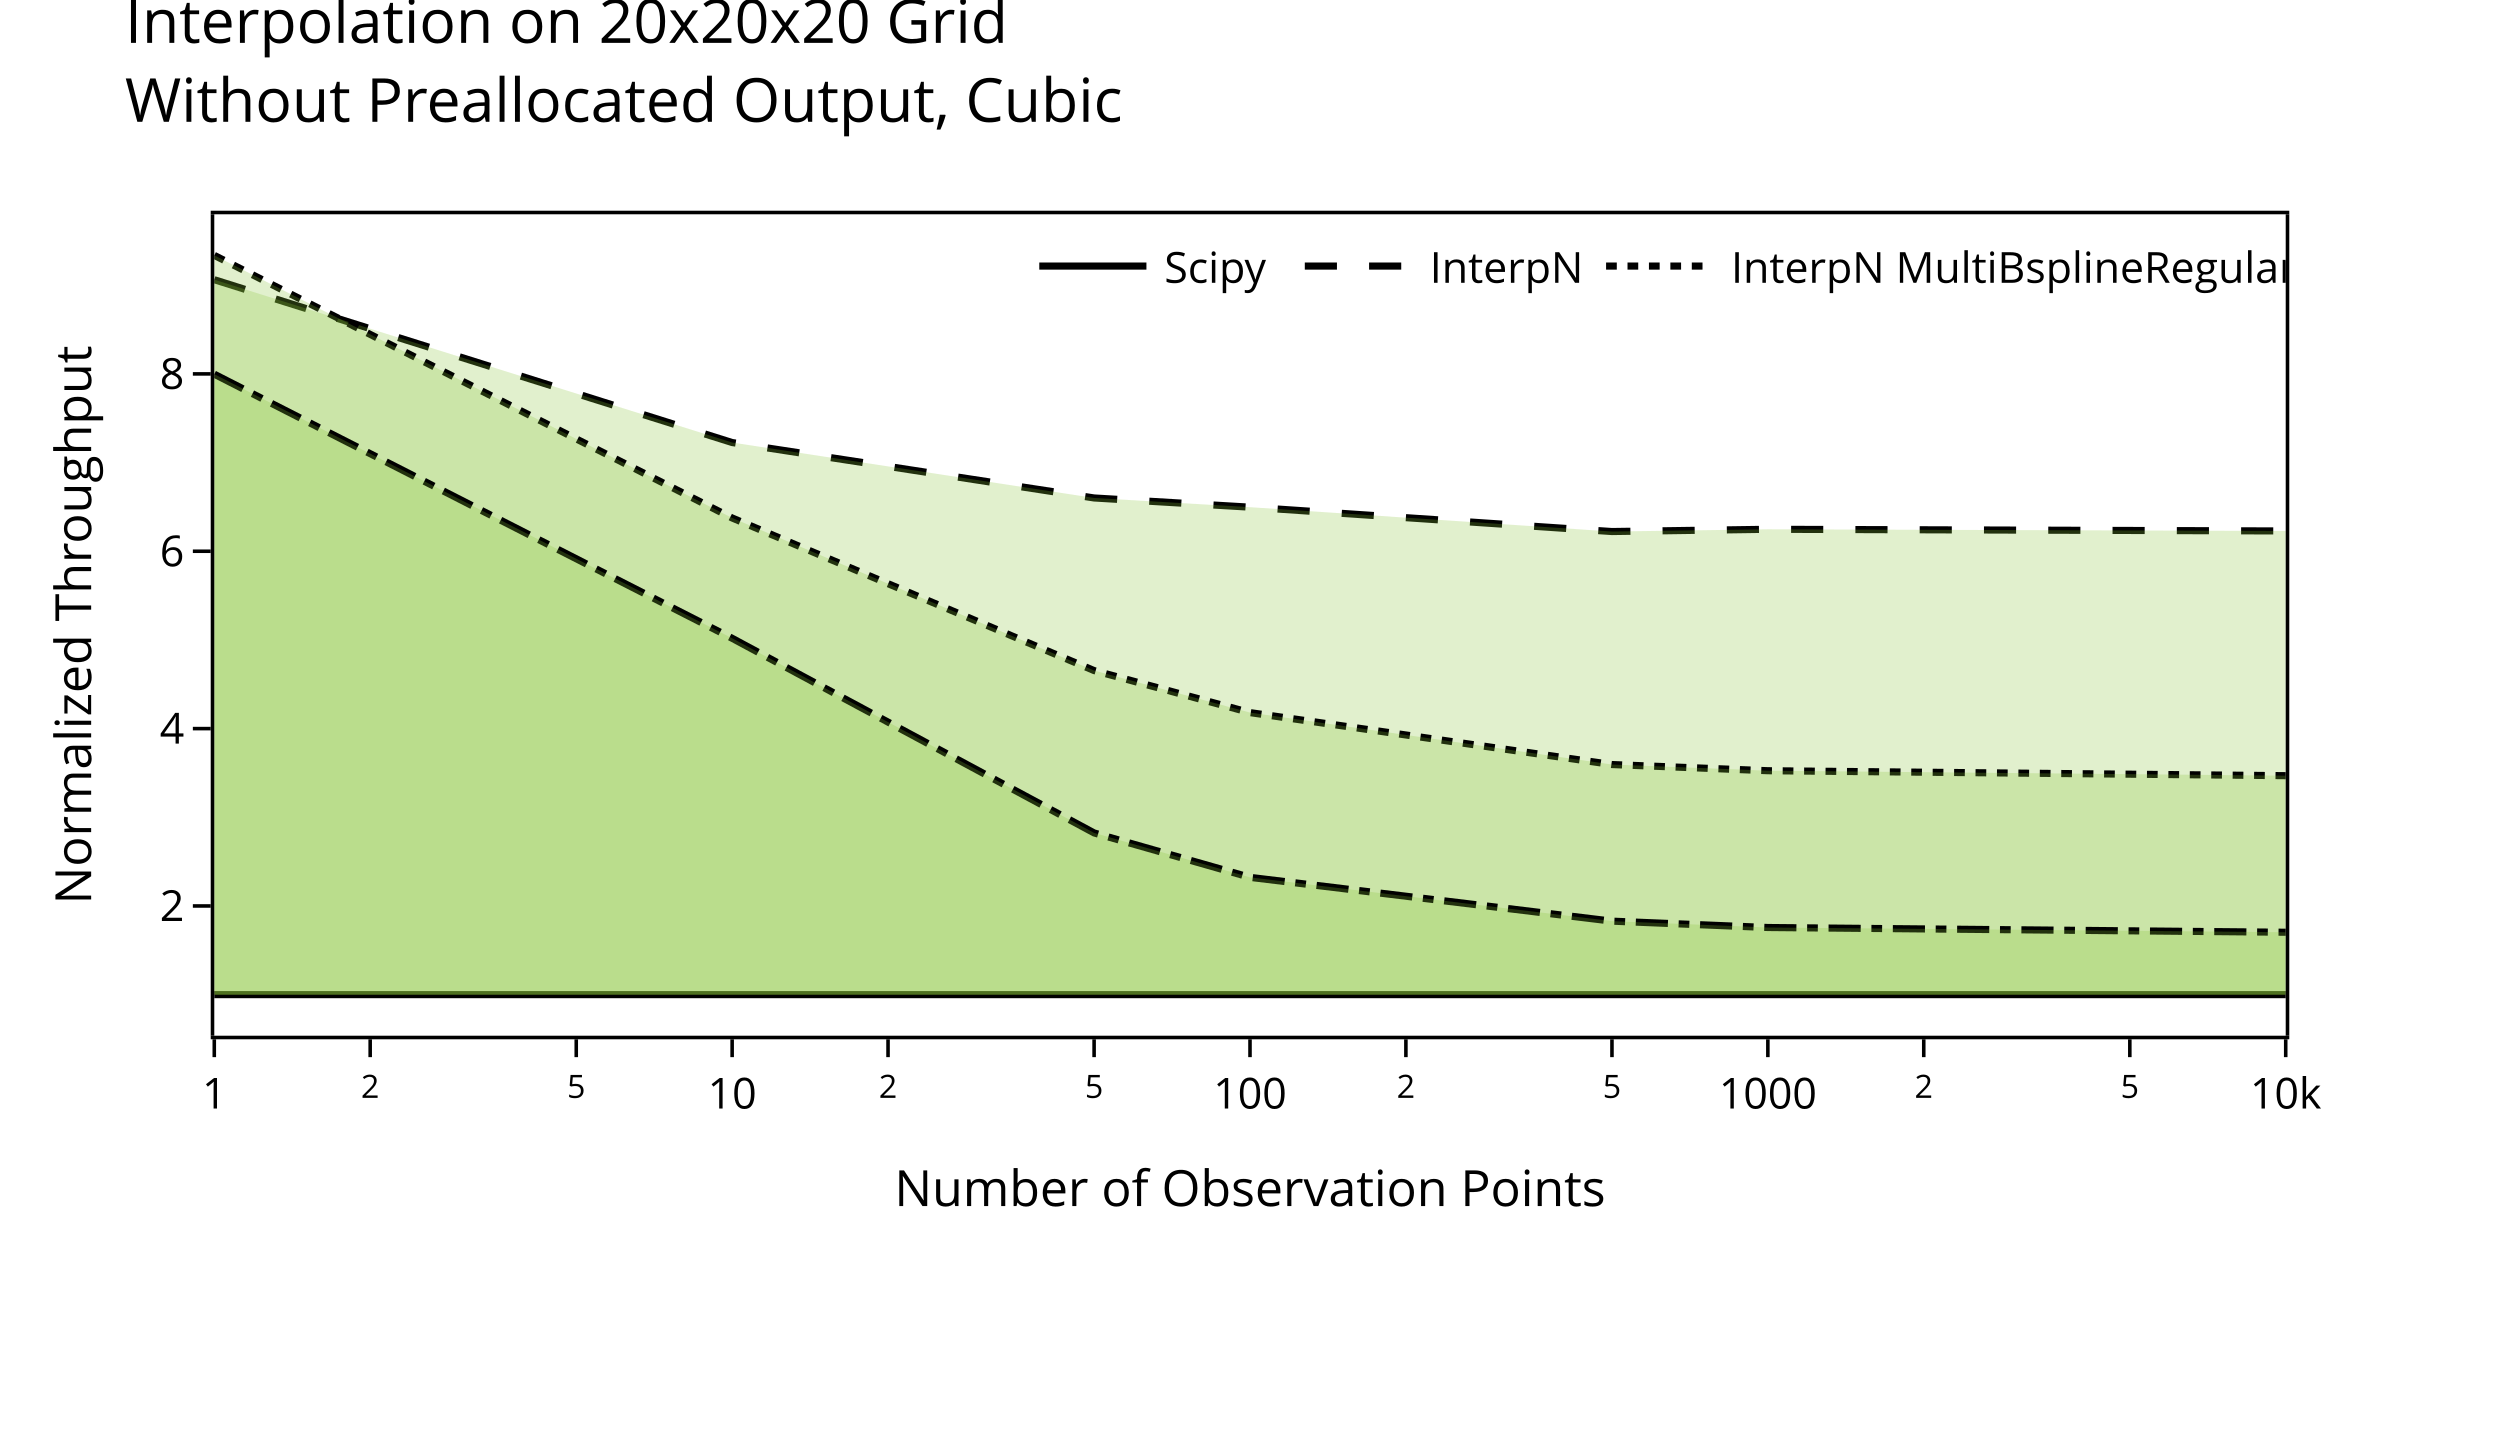
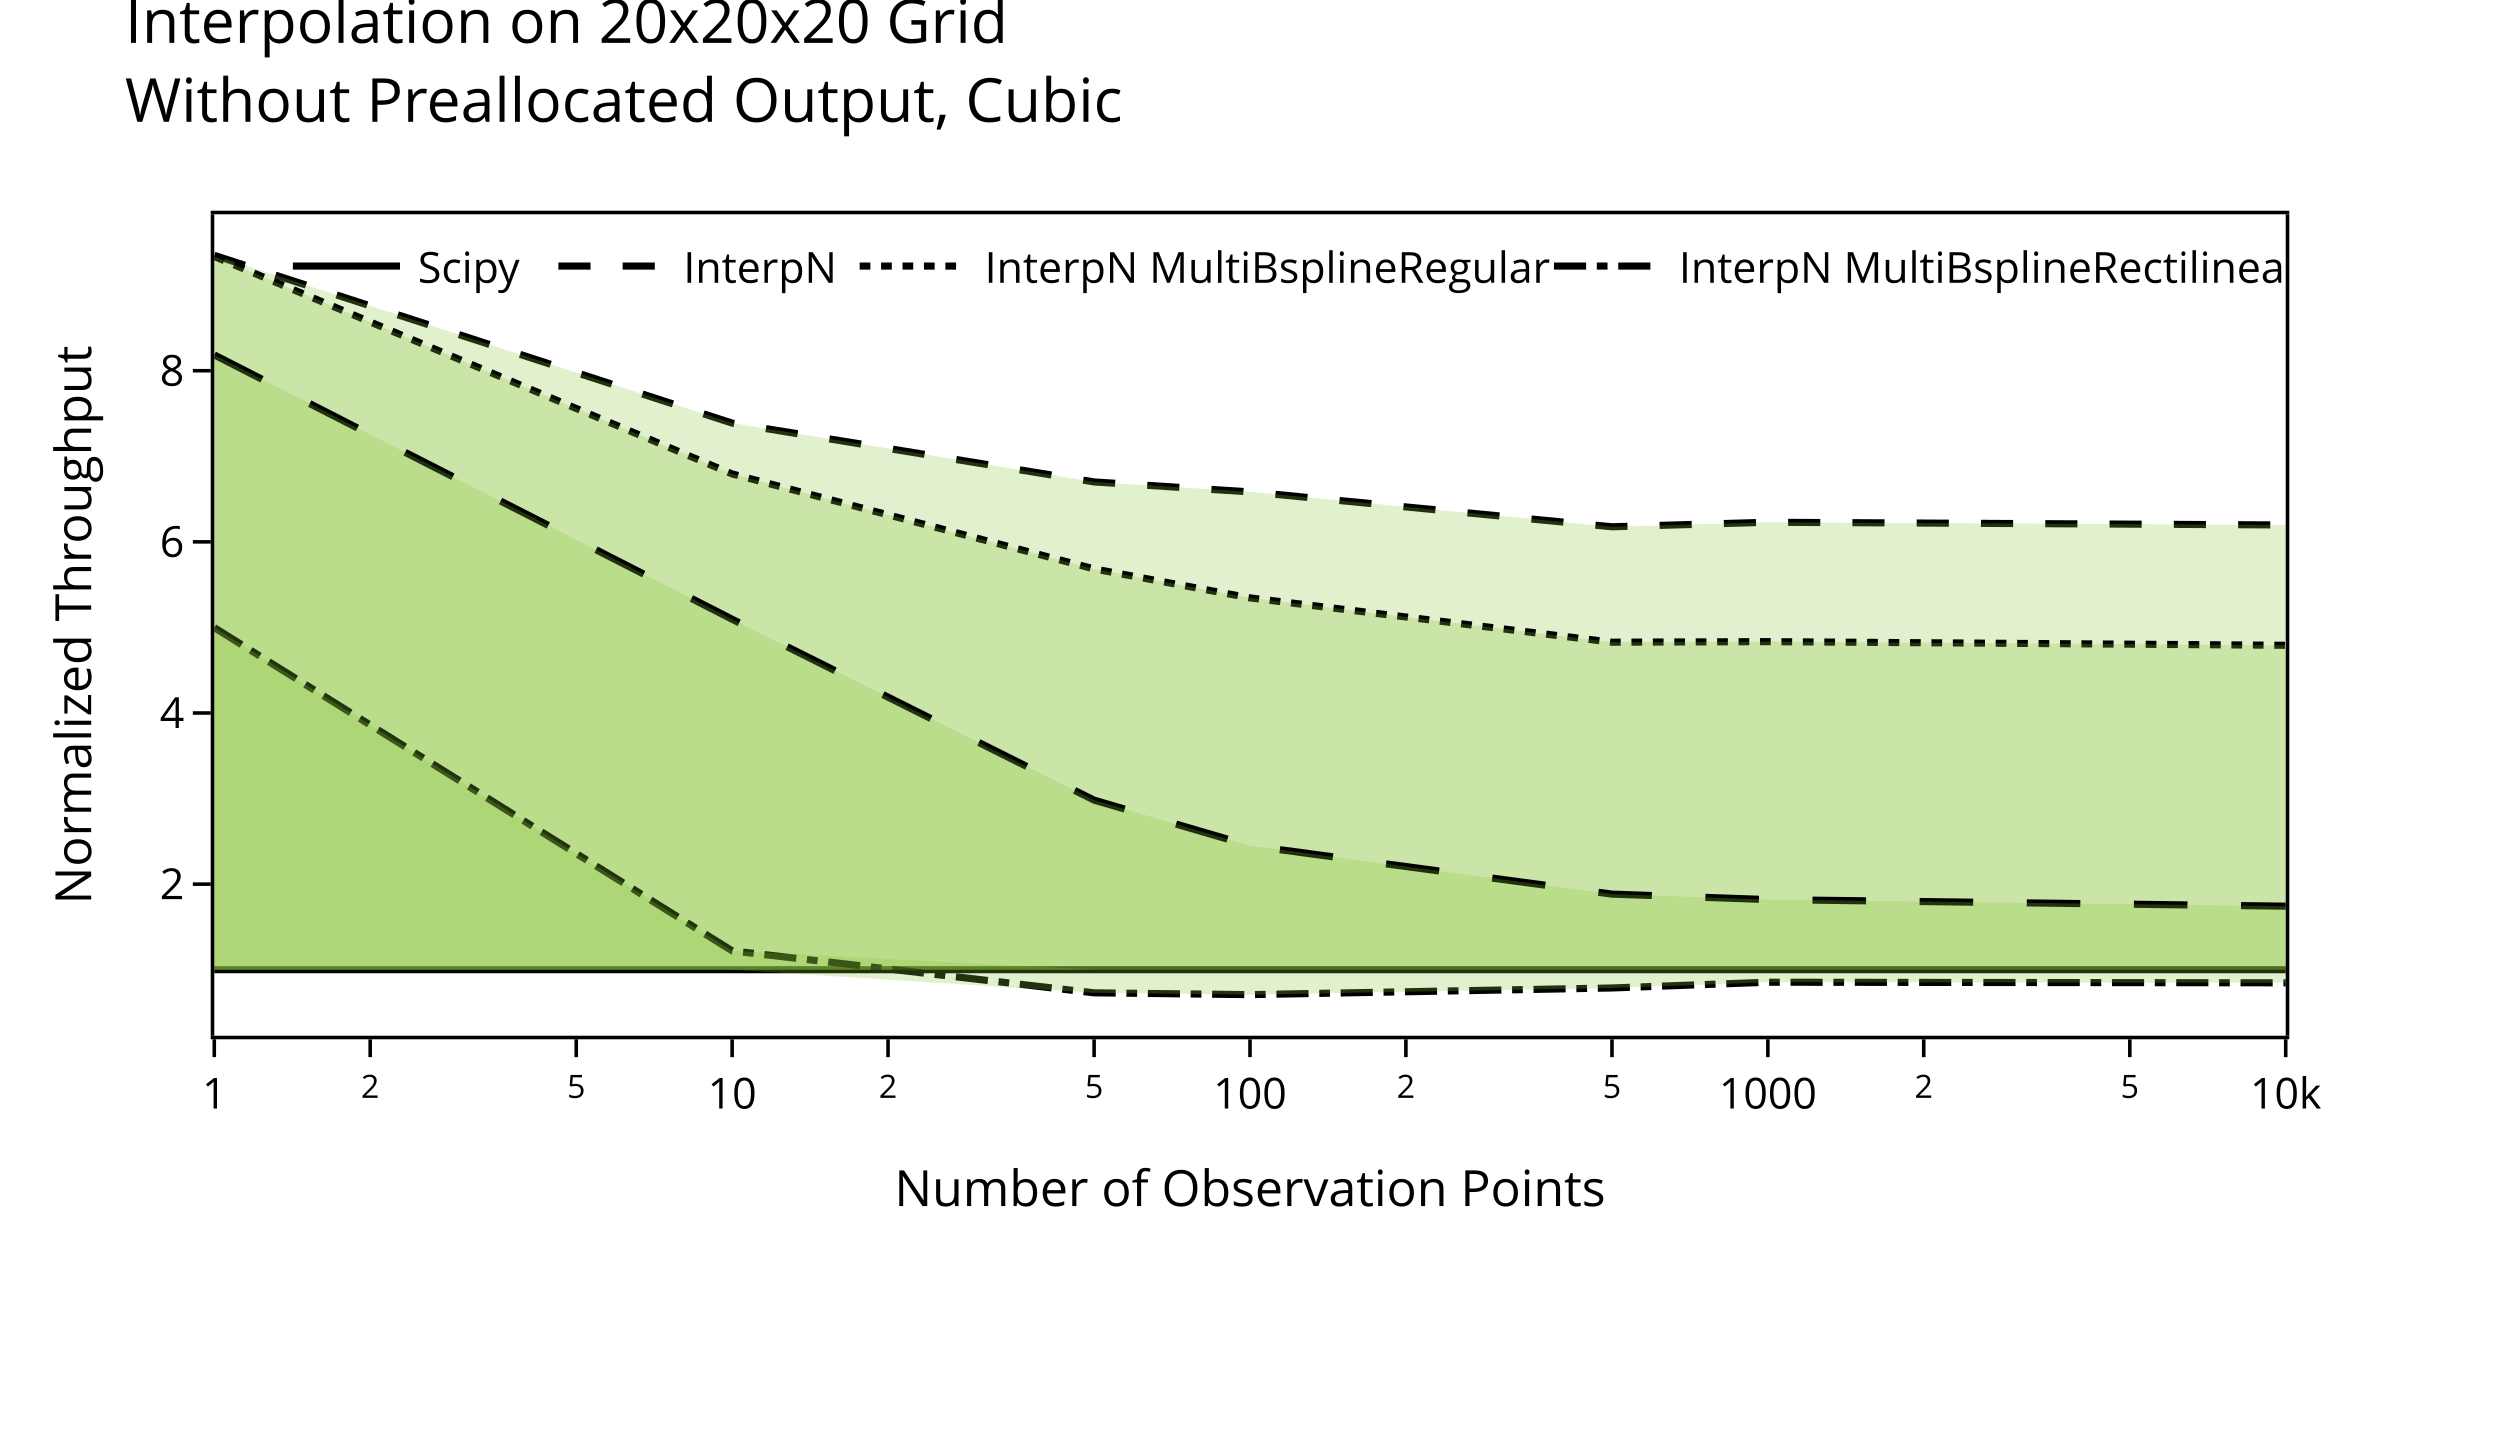
<svg xmlns="http://www.w3.org/2000/svg" class="main-svg" width="700" height="400" style="" viewBox="0 0 700 400">
  <rect x="0" y="0" width="700" height="400" style="fill: rgb(0, 0, 0); fill-opacity: 0;" />
-   <defs id="defs-bde072">
+   <defs id="defs-8075be">
    <g class="clips">
-       <clipPath id="clipbde072xyplot" class="plotclip">
+       <clipPath id="clip8075bexyplot" class="plotclip">
        <rect width="580" height="230" />
      </clipPath>
-       <clipPath class="axesclip" id="clipbde072x">
+       <clipPath class="axesclip" id="clip8075bex">
        <rect x="60" y="0" width="580" height="400" />
      </clipPath>
-       <clipPath class="axesclip" id="clipbde072y">
+       <clipPath class="axesclip" id="clip8075bey">
        <rect x="0" y="60" width="700" height="230" />
      </clipPath>
-       <clipPath class="axesclip" id="clipbde072xy">
+       <clipPath class="axesclip" id="clip8075bexy">
        <rect x="60" y="60" width="580" height="230" />
      </clipPath>
    </g>
    <g class="gradients" />
    <g class="patterns" />
  </defs>
  <g class="bglayer">
    <rect class="bg" x="60" y="60" width="580" height="230" style="fill: rgb(0, 0, 0); fill-opacity: 0; stroke-width: 0;" />
  </g>
  <g class="layer-below">
    <g class="imagelayer" />
    <g class="shapelayer" />
  </g>
  <g class="cartesianlayer">
    <g class="subplot xy">
      <g class="layer-subplot">
        <g class="shapelayer" />
        <g class="imagelayer" />
      </g>
      <g class="minor-gridlayer">
        <g class="x" />
        <g class="y" />
      </g>
      <g class="gridlayer">
        <g class="x" />
        <g class="y" />
      </g>
      <g class="zerolinelayer" />
      <g class="layer-between">
        <g class="shapelayer" />
        <g class="imagelayer" />
      </g>
      <path class="xlines-below" />
      <path class="ylines-below" />
      <g class="overlines-below" />
      <g class="xaxislayer-below" />
      <g class="yaxislayer-below" />
      <g class="overaxes-below" />
      <g class="overplot">
-         <g class="xy" transform="translate(60,60)" clip-path="url(#clipbde072xyplot)">
+         <g class="xy" transform="translate(60,60)" clip-path="url(#clip8075bexyplot)">
          <g class="scatterlayer mlayer">
-             <g class="trace scatter trace05a10b" style="stroke-miterlimit: 2; opacity: 1;">
-               <g class="fills" />
-               <g class="errorbars" />
-               <g class="lines">
-                 <path class="js-line" d="M0,218.5L580,218.5" style="vector-effect: none; fill: none; stroke: rgb(0, 0, 0); stroke-opacity: 1; stroke-width: 2px; opacity: 1;" />
-               </g>
-               <g class="points" />
-               <g class="text" />
-             </g>
-             <g class="trace scatter trace957e71" style="stroke-miterlimit: 2; opacity: 1;">
-               <g class="fills" />
-               <g class="errorbars" />
-               <g class="lines">
-                 <path class="js-line" d="M0,18.32L145,63.91L246.35,79.43L290,82.01L391.35,88.83L435,88.2L580,88.67" style="vector-effect: none; fill: none; stroke: rgb(0, 0, 0); stroke-opacity: 1; stroke-dasharray: 9px, 9px; stroke-width: 2px; opacity: 1;" />
-               </g>
-               <g class="points" />
-               <g class="text" />
-             </g>
-             <g class="trace scatter trace56de1a" style="stroke-miterlimit: 2; opacity: 1;">
+             <g class="trace scatter trace9dcabd" style="stroke-miterlimit: 2; opacity: 1;">
+               <g class="fills" />
+               <g class="errorbars" />
+               <g class="lines">
+                 <path class="js-line" d="M0,211.52L580,211.52" style="vector-effect: none; fill: none; stroke: rgb(0, 0, 0); stroke-opacity: 1; stroke-width: 2px; opacity: 1;" />
+               </g>
+               <g class="points" />
+               <g class="text" />
+             </g>
+             <g class="trace scatter trace6fada3" style="stroke-miterlimit: 2; opacity: 1;">
+               <g class="fills" />
+               <g class="errorbars" />
+               <g class="lines">
+                 <path class="js-line" d="M0,11.5L145,58.47L246.35,74.94L290,77.73L391.35,87.5L435,86.23L580,86.99" style="vector-effect: none; fill: none; stroke: rgb(0, 0, 0); stroke-opacity: 1; stroke-dasharray: 9px, 9px; stroke-width: 2px; opacity: 1;" />
+               </g>
+               <g class="points" />
+               <g class="text" />
+             </g>
+             <g class="trace scatter traceb6ef8d" style="stroke-miterlimit: 2; opacity: 1;">
              <g class="fills">
                <g>
-                   <path class="js-fill" d="M0,18.32L145,63.91L246.35,79.43L290,82.01L391.35,88.83L435,88.2L580,88.67L580,218.5L435,218.5L0,218.5Z" style="fill: rgb(139, 196, 59); fill-opacity: 0.25; stroke-width: 0;" />
+                   <path class="js-fill" d="M0,11.5L145,58.47L246.35,74.94L290,77.73L391.35,87.5L435,86.23L580,86.99L580,211.52L435,211.52L0,211.52Z" style="fill: rgb(139, 196, 59); fill-opacity: 0.25; stroke-width: 0;" />
                </g>
              </g>
              <g class="errorbars" />
              <g class="lines">
-                 <path class="js-line" d="M0,18.32L145,63.91L246.35,79.43L290,82.01L391.35,88.83L435,88.2L580,88.67L580,218.5L435,218.5L0,218.5" style="vector-effect: none; fill: none; stroke: rgb(0, 204, 150); stroke-opacity: 1; stroke-width: 0px; opacity: 1;" />
-               </g>
-               <g class="points" />
-               <g class="text" />
-             </g>
-             <g class="trace scatter trace703d96" style="stroke-miterlimit: 2; opacity: 1;">
-               <g class="fills" />
-               <g class="errorbars" />
-               <g class="lines">
-                 <path class="js-line" d="M0,11.5L145,85.03L246.35,127.76L290,139.53L391.35,154.07L435,155.8L580,157.19" style="vector-effect: none; fill: none; stroke: rgb(0, 0, 0); stroke-opacity: 1; stroke-dasharray: 3px, 3px; stroke-width: 2px; opacity: 1;" />
-               </g>
-               <g class="points" />
-               <g class="text" />
-             </g>
-             <g class="trace scatter traceaca06f" style="stroke-miterlimit: 2; opacity: 1;">
+                 <path class="js-line" d="M0,11.5L145,58.47L246.35,74.94L290,77.73L391.35,87.5L435,86.23L580,86.99L580,211.52L435,211.52L0,211.52" style="vector-effect: none; fill: none; stroke: rgb(0, 204, 150); stroke-opacity: 1; stroke-width: 0px; opacity: 1;" />
+               </g>
+               <g class="points" />
+               <g class="text" />
+             </g>
+             <g class="trace scatter trace625bb9" style="stroke-miterlimit: 2; opacity: 1;">
+               <g class="fills" />
+               <g class="errorbars" />
+               <g class="lines">
+                 <path class="js-line" d="M0,11.82L145,72.7L246.35,99.3L290,107.41L391.35,119.82L435,119.66L580,120.68" style="vector-effect: none; fill: none; stroke: rgb(0, 0, 0); stroke-opacity: 1; stroke-dasharray: 3px, 3px; stroke-width: 2px; opacity: 1;" />
+               </g>
+               <g class="points" />
+               <g class="text" />
+             </g>
+             <g class="trace scatter trace9e0689" style="stroke-miterlimit: 2; opacity: 1;">
              <g class="fills">
                <g>
-                   <path class="js-fill" d="M0,11.5L145,85.03L246.35,127.76L290,139.53L391.35,154.07L435,155.8L580,157.19L580,218.5L435,218.5L0,218.5Z" style="fill: rgb(139, 196, 59); fill-opacity: 0.25; stroke-width: 0;" />
+                   <path class="js-fill" d="M0,11.82L145,72.7L246.35,99.3L290,107.41L391.35,119.82L435,119.66L580,120.68L580,211.52L435,211.52L0,211.52Z" style="fill: rgb(139, 196, 59); fill-opacity: 0.25; stroke-width: 0;" />
                </g>
              </g>
              <g class="errorbars" />
              <g class="lines">
-                 <path class="js-line" d="M0,11.5L145,85.03L246.35,127.76L290,139.53L391.35,154.07L435,155.8L580,157.19L580,218.5L435,218.5L0,218.5" style="vector-effect: none; fill: none; stroke: rgb(255, 161, 90); stroke-opacity: 1; stroke-width: 0px; opacity: 1;" />
-               </g>
-               <g class="points" />
-               <g class="text" />
-             </g>
-             <g class="trace scatter trace299a49" style="stroke-miterlimit: 2; opacity: 1;">
-               <g class="fills" />
-               <g class="errorbars" />
-               <g class="lines">
-                 <path class="js-line" d="M0,44.77L145,118.72L246.35,173.22L290,185.66L391.35,197.92L435,199.7L580,201.03" style="vector-effect: none; fill: none; stroke: rgb(0, 0, 0); stroke-opacity: 1; stroke-dasharray: 9px, 3px, 3px, 3px; stroke-width: 2px; opacity: 1;" />
-               </g>
-               <g class="points" />
-               <g class="text" />
-             </g>
-             <g class="trace scatter tracea69fc6" style="stroke-miterlimit: 2; opacity: 1;">
+                 <path class="js-line" d="M0,11.82L145,72.7L246.35,99.3L290,107.41L391.35,119.82L435,119.66L580,120.68L580,211.52L435,211.52L0,211.52" style="vector-effect: none; fill: none; stroke: rgb(255, 161, 90); stroke-opacity: 1; stroke-width: 0px; opacity: 1;" />
+               </g>
+               <g class="points" />
+               <g class="text" />
+             </g>
+             <g class="trace scatter trace5aaf58" style="stroke-miterlimit: 2; opacity: 1;">
+               <g class="fills" />
+               <g class="errorbars" />
+               <g class="lines">
+                 <path class="js-line" d="M0,115.74L145,206.24L246.35,217.99L290,218.5L391.35,216.63L435,215.02L580,215.19" style="vector-effect: none; fill: none; stroke: rgb(0, 0, 0); stroke-opacity: 1; stroke-dasharray: 9px, 3px, 3px, 3px; stroke-width: 2px; opacity: 1;" />
+               </g>
+               <g class="points" />
+               <g class="text" />
+             </g>
+             <g class="trace scatter trace3904d8" style="stroke-miterlimit: 2; opacity: 1;">
              <g class="fills">
                <g>
-                   <path class="js-fill" d="M0,44.77L145,118.72L246.35,173.22L290,185.66L391.35,197.92L435,199.7L580,201.03L580,218.5L435,218.5L0,218.5Z" style="fill: rgb(139, 196, 59); fill-opacity: 0.25; stroke-width: 0;" />
+                   <path class="js-fill" d="M0,115.74L145,206.24L246.35,211.52L580,211.52L580,215.19L435,215.02L391.35,216.63L290,218.5L246.35,217.99L145,211.52L0,211.52Z" style="fill: rgb(139, 196, 59); fill-opacity: 0.25; stroke-width: 0;" />
                </g>
              </g>
              <g class="errorbars" />
              <g class="lines">
-                 <path class="js-line" d="M0,44.77L145,118.72L246.35,173.22L290,185.66L391.35,197.92L435,199.7L580,201.03L580,218.5L435,218.5L0,218.5" style="vector-effect: none; fill: none; stroke: rgb(255, 102, 146); stroke-opacity: 1; stroke-width: 0px; opacity: 1;" />
+                 <path class="js-line" d="M0,115.74L145,206.24L246.35,211.52L580,211.52L580,215.19L435,215.02L391.35,216.63L290,218.5L246.35,217.99L145,211.52L0,211.52" style="vector-effect: none; fill: none; stroke: rgb(255, 102, 146); stroke-opacity: 1; stroke-width: 0px; opacity: 1;" />
+               </g>
+               <g class="points" />
+               <g class="text" />
+             </g>
+             <g class="trace scatter trace181d31" style="stroke-miterlimit: 2; opacity: 1;">
+               <g class="fills" />
+               <g class="errorbars" />
+               <g class="lines">
+                 <path class="js-line" d="M0,39.38L145,113.39L246.35,164.04L290,176.8L391.35,190.35L435,191.88L580,193.73" style="vector-effect: none; fill: none; stroke: rgb(0, 0, 0); stroke-opacity: 1; stroke-dasharray: 15px, 15px; stroke-width: 2px; opacity: 1;" />
+               </g>
+               <g class="points" />
+               <g class="text" />
+             </g>
+             <g class="trace scatter trace26cff0" style="stroke-miterlimit: 2; opacity: 1;">
+               <g class="fills">
+                 <g>
+                   <path class="js-fill" d="M0,39.38L145,113.39L246.35,164.04L290,176.8L391.35,190.35L435,191.88L580,193.73L580,211.52L435,211.52L0,211.52Z" style="fill: rgb(139, 196, 59); fill-opacity: 0.25; stroke-width: 0;" />
+                 </g>
+               </g>
+               <g class="errorbars" />
+               <g class="lines">
+                 <path class="js-line" d="M0,39.38L145,113.39L246.35,164.04L290,176.8L391.35,190.35L435,191.88L580,193.73L580,211.52L435,211.52L0,211.52" style="vector-effect: none; fill: none; stroke: rgb(255, 151, 255); stroke-opacity: 1; stroke-width: 0px; opacity: 1;" />
              </g>
              <g class="points" />
              <g class="text" />
            </g>
          </g>
        </g>
      </g>
      <path class="xlines-above crisp" d="M59,290.5H641M59,59.5H641" style="fill: none; stroke-width: 1px; stroke: rgb(0, 0, 0); stroke-opacity: 1;" />
      <path class="ylines-above crisp" d="M59.5,60V290M640.5,60V290" style="fill: none; stroke-width: 1px; stroke: rgb(0, 0, 0); stroke-opacity: 1;" />
      <g class="overlines-above" />
      <g class="xaxislayer-above">
        <path class="xtick ticks crisp" d="M0,291v5" transform="translate(60,0)" style="stroke: rgb(0, 0, 0); stroke-opacity: 1; stroke-width: 1px;" />
        <path class="xtick ticks crisp" d="M0,291v5" transform="translate(103.65,0)" style="stroke: rgb(0, 0, 0); stroke-opacity: 1; stroke-width: 1px;" />
        <path class="xtick ticks crisp" d="M0,291v5" transform="translate(161.35,0)" style="stroke: rgb(0, 0, 0); stroke-opacity: 1; stroke-width: 1px;" />
        <path class="xtick ticks crisp" d="M0,291v5" transform="translate(205,0)" style="stroke: rgb(0, 0, 0); stroke-opacity: 1; stroke-width: 1px;" />
        <path class="xtick ticks crisp" d="M0,291v5" transform="translate(248.65,0)" style="stroke: rgb(0, 0, 0); stroke-opacity: 1; stroke-width: 1px;" />
        <path class="xtick ticks crisp" d="M0,291v5" transform="translate(306.35,0)" style="stroke: rgb(0, 0, 0); stroke-opacity: 1; stroke-width: 1px;" />
        <path class="xtick ticks crisp" d="M0,291v5" transform="translate(350,0)" style="stroke: rgb(0, 0, 0); stroke-opacity: 1; stroke-width: 1px;" />
        <path class="xtick ticks crisp" d="M0,291v5" transform="translate(393.65,0)" style="stroke: rgb(0, 0, 0); stroke-opacity: 1; stroke-width: 1px;" />
        <path class="xtick ticks crisp" d="M0,291v5" transform="translate(451.35,0)" style="stroke: rgb(0, 0, 0); stroke-opacity: 1; stroke-width: 1px;" />
        <path class="xtick ticks crisp" d="M0,291v5" transform="translate(495,0)" style="stroke: rgb(0, 0, 0); stroke-opacity: 1; stroke-width: 1px;" />
        <path class="xtick ticks crisp" d="M0,291v5" transform="translate(538.65,0)" style="stroke: rgb(0, 0, 0); stroke-opacity: 1; stroke-width: 1px;" />
        <path class="xtick ticks crisp" d="M0,291v5" transform="translate(596.35,0)" style="stroke: rgb(0, 0, 0); stroke-opacity: 1; stroke-width: 1px;" />
        <path class="xtick ticks crisp" d="M0,291v5" transform="translate(640,0)" style="stroke: rgb(0, 0, 0); stroke-opacity: 1; stroke-width: 1px;" />
        <g class="xtick">
          <text text-anchor="middle" x="0" y="310.4" transform="translate(60,0)" style="font-family: 'Open Sans', verdana, arial, sans-serif; font-size: 12px; fill: rgb(0, 0, 0); fill-opacity: 1; white-space: pre; opacity: 1;">1</text>
        </g>
        <g class="xtick">
          <text text-anchor="middle" x="0" y="307.4" style="font-family: 'Open Sans', verdana, arial, sans-serif; font-size: 9px; fill: rgb(0, 0, 0); fill-opacity: 1; white-space: pre; opacity: 1;" transform="translate(103.65,0)">2</text>
        </g>
        <g class="xtick">
          <text text-anchor="middle" x="0" y="307.4" style="font-family: 'Open Sans', verdana, arial, sans-serif; font-size: 9px; fill: rgb(0, 0, 0); fill-opacity: 1; white-space: pre; opacity: 1;" transform="translate(161.35,0)">5</text>
        </g>
        <g class="xtick">
          <text text-anchor="middle" x="0" y="310.4" style="font-family: 'Open Sans', verdana, arial, sans-serif; font-size: 12px; fill: rgb(0, 0, 0); fill-opacity: 1; white-space: pre; opacity: 1;" transform="translate(205,0)">10</text>
        </g>
        <g class="xtick">
          <text text-anchor="middle" x="0" y="307.4" style="font-family: 'Open Sans', verdana, arial, sans-serif; font-size: 9px; fill: rgb(0, 0, 0); fill-opacity: 1; white-space: pre; opacity: 1;" transform="translate(248.65,0)">2</text>
        </g>
        <g class="xtick">
          <text text-anchor="middle" x="0" y="307.4" style="font-family: 'Open Sans', verdana, arial, sans-serif; font-size: 9px; fill: rgb(0, 0, 0); fill-opacity: 1; white-space: pre; opacity: 1;" transform="translate(306.35,0)">5</text>
        </g>
        <g class="xtick">
          <text text-anchor="middle" x="0" y="310.4" style="font-family: 'Open Sans', verdana, arial, sans-serif; font-size: 12px; fill: rgb(0, 0, 0); fill-opacity: 1; white-space: pre; opacity: 1;" transform="translate(350,0)">100</text>
        </g>
        <g class="xtick">
          <text text-anchor="middle" x="0" y="307.4" style="font-family: 'Open Sans', verdana, arial, sans-serif; font-size: 9px; fill: rgb(0, 0, 0); fill-opacity: 1; white-space: pre; opacity: 1;" transform="translate(393.65,0)">2</text>
        </g>
        <g class="xtick">
          <text text-anchor="middle" x="0" y="307.4" style="font-family: 'Open Sans', verdana, arial, sans-serif; font-size: 9px; fill: rgb(0, 0, 0); fill-opacity: 1; white-space: pre; opacity: 1;" transform="translate(451.35,0)">5</text>
        </g>
        <g class="xtick">
          <text text-anchor="middle" x="0" y="310.4" style="font-family: 'Open Sans', verdana, arial, sans-serif; font-size: 12px; fill: rgb(0, 0, 0); fill-opacity: 1; white-space: pre; opacity: 1;" transform="translate(495,0)">1000</text>
        </g>
        <g class="xtick">
          <text text-anchor="middle" x="0" y="307.4" style="font-family: 'Open Sans', verdana, arial, sans-serif; font-size: 9px; fill: rgb(0, 0, 0); fill-opacity: 1; white-space: pre; opacity: 1;" transform="translate(538.65,0)">2</text>
        </g>
        <g class="xtick">
          <text text-anchor="middle" x="0" y="307.4" style="font-family: 'Open Sans', verdana, arial, sans-serif; font-size: 9px; fill: rgb(0, 0, 0); fill-opacity: 1; white-space: pre; opacity: 1;" transform="translate(596.35,0)">5</text>
        </g>
        <g class="xtick">
          <text text-anchor="middle" x="0" y="310.4" style="font-family: 'Open Sans', verdana, arial, sans-serif; font-size: 12px; fill: rgb(0, 0, 0); fill-opacity: 1; white-space: pre; opacity: 1;" transform="translate(640,0)">10k</text>
        </g>
      </g>
      <g class="yaxislayer-above">
-         <path class="ytick ticks crisp" d="M59,0h-5" transform="translate(0,253.67)" style="stroke: rgb(0, 0, 0); stroke-opacity: 1; stroke-width: 1px;" />
-         <path class="ytick ticks crisp" d="M59,0h-5" transform="translate(0,204.01)" style="stroke: rgb(0, 0, 0); stroke-opacity: 1; stroke-width: 1px;" />
-         <path class="ytick ticks crisp" d="M59,0h-5" transform="translate(0,154.35)" style="stroke: rgb(0, 0, 0); stroke-opacity: 1; stroke-width: 1px;" />
-         <path class="ytick ticks crisp" d="M59,0h-5" transform="translate(0,104.69)" style="stroke: rgb(0, 0, 0); stroke-opacity: 1; stroke-width: 1px;" />
+         <path class="ytick ticks crisp" d="M59,0h-5" transform="translate(0,247.56)" style="stroke: rgb(0, 0, 0); stroke-opacity: 1; stroke-width: 1px;" />
+         <path class="ytick ticks crisp" d="M59,0h-5" transform="translate(0,199.64)" style="stroke: rgb(0, 0, 0); stroke-opacity: 1; stroke-width: 1px;" />
+         <path class="ytick ticks crisp" d="M59,0h-5" transform="translate(0,151.72)" style="stroke: rgb(0, 0, 0); stroke-opacity: 1; stroke-width: 1px;" />
+         <path class="ytick ticks crisp" d="M59,0h-5" transform="translate(0,103.8)" style="stroke: rgb(0, 0, 0); stroke-opacity: 1; stroke-width: 1px;" />
        <g class="ytick">
-           <text text-anchor="end" x="51.6" y="4.2" transform="translate(0,253.67)" style="font-family: 'Open Sans', verdana, arial, sans-serif; font-size: 12px; fill: rgb(0, 0, 0); fill-opacity: 1; white-space: pre; opacity: 1;">2</text>
+           <text text-anchor="end" x="51.6" y="4.2" transform="translate(0,247.56)" style="font-family: 'Open Sans', verdana, arial, sans-serif; font-size: 12px; fill: rgb(0, 0, 0); fill-opacity: 1; white-space: pre; opacity: 1;">2</text>
        </g>
        <g class="ytick">
-           <text text-anchor="end" x="51.6" y="4.2" style="font-family: 'Open Sans', verdana, arial, sans-serif; font-size: 12px; fill: rgb(0, 0, 0); fill-opacity: 1; white-space: pre; opacity: 1;" transform="translate(0,204.01)">4</text>
+           <text text-anchor="end" x="51.6" y="4.2" style="font-family: 'Open Sans', verdana, arial, sans-serif; font-size: 12px; fill: rgb(0, 0, 0); fill-opacity: 1; white-space: pre; opacity: 1;" transform="translate(0,199.64)">4</text>
        </g>
        <g class="ytick">
-           <text text-anchor="end" x="51.6" y="4.2" style="font-family: 'Open Sans', verdana, arial, sans-serif; font-size: 12px; fill: rgb(0, 0, 0); fill-opacity: 1; white-space: pre; opacity: 1;" transform="translate(0,154.35)">6</text>
+           <text text-anchor="end" x="51.6" y="4.2" style="font-family: 'Open Sans', verdana, arial, sans-serif; font-size: 12px; fill: rgb(0, 0, 0); fill-opacity: 1; white-space: pre; opacity: 1;" transform="translate(0,151.72)">6</text>
        </g>
        <g class="ytick">
-           <text text-anchor="end" x="51.6" y="4.2" style="font-family: 'Open Sans', verdana, arial, sans-serif; font-size: 12px; fill: rgb(0, 0, 0); fill-opacity: 1; white-space: pre; opacity: 1;" transform="translate(0,104.69)">8</text>
+           <text text-anchor="end" x="51.6" y="4.2" style="font-family: 'Open Sans', verdana, arial, sans-serif; font-size: 12px; fill: rgb(0, 0, 0); fill-opacity: 1; white-space: pre; opacity: 1;" transform="translate(0,103.8)">8</text>
        </g>
      </g>
      <g class="overaxes-above" />
    </g>
  </g>
  <g class="polarlayer" />
  <g class="smithlayer" />
  <g class="ternarylayer" />
  <g class="geolayer" />
  <g class="funnelarealayer" />
  <g class="pielayer" />
  <g class="iciclelayer" />
  <g class="treemaplayer" />
  <g class="sunburstlayer" />
  <g class="glimages" />
-   <defs id="topdefs-bde072">
+   <defs id="topdefs-8075be">
    <g class="clips" />
-     <clipPath id="legendbde072">
-       <rect width="354" height="29" x="0" y="0" />
+     <clipPath id="legend8075be">
+       <rect width="563" height="29" x="0" y="0" />
    </clipPath>
  </defs>
  <g class="layer-above">
    <g class="imagelayer" />
    <g class="shapelayer" />
  </g>
  <g class="infolayer">
-     <g class="legend" pointer-events="all" transform="translate(286,60)">
-       <rect class="bg" shape-rendering="crispEdges" width="354" height="29" x="0" y="0" style="stroke: rgb(68, 68, 68); stroke-opacity: 1; fill: rgb(0, 0, 0); fill-opacity: 0; stroke-width: 0px;" />
-       <g class="scrollbox" transform="" clip-path="url(#legendbde072)">
+     <g class="legend" pointer-events="all" transform="translate(77,60)">
+       <rect class="bg" shape-rendering="crispEdges" width="563" height="29" x="0" y="0" style="stroke: rgb(68, 68, 68); stroke-opacity: 1; fill: rgb(0, 0, 0); fill-opacity: 0; stroke-width: 0px;" />
+       <g class="scrollbox" transform="" clip-path="url(#legend8075be)">
        <g class="groups">
          <g class="traces" transform="translate(0,14.5)" style="opacity: 1;">
            <text class="legendtext" text-anchor="start" x="40" y="4.68" style="font-family: 'Open Sans', verdana, arial, sans-serif; font-size: 12px; fill: rgb(0, 0, 0); fill-opacity: 1; white-space: pre;">Scipy</text>
            <g class="layers" style="opacity: 1;">
              <g class="legendfill" />
              <g class="legendlines">
                <path class="js-line" d="M5,0h30" style="fill: none; stroke: rgb(0, 0, 0); stroke-opacity: 1; stroke-width: 2px;" />
              </g>
              <g class="legendsymbols">
                <g class="legendpoints" />
              </g>
            </g>
            <rect class="legendtoggle" x="0" y="-9.5" width="71.844" height="19" style="fill: rgb(0, 0, 0); fill-opacity: 0;" />
          </g>
          <g class="traces" transform="translate(74.34375,14.5)" style="opacity: 1;">
            <text class="legendtext" text-anchor="start" x="40" y="4.68" style="font-family: 'Open Sans', verdana, arial, sans-serif; font-size: 12px; fill: rgb(0, 0, 0); fill-opacity: 1; white-space: pre;">InterpN</text>
            <g class="layers" style="opacity: 1;">
              <g class="legendfill" />
              <g class="legendlines">
                <path class="js-line" d="M5,0h30" style="fill: none; stroke: rgb(0, 0, 0); stroke-opacity: 1; stroke-dasharray: 9px, 9px; stroke-width: 2px;" />
              </g>
              <g class="legendsymbols">
                <g class="legendpoints" />
              </g>
            </g>
            <rect class="legendtoggle" x="0" y="-9.5" width="81.859" height="19" style="fill: rgb(0, 0, 0); fill-opacity: 0;" />
          </g>
          <g class="traces" transform="translate(158.7031,14.5)" style="opacity: 1;">
            <text class="legendtext" text-anchor="start" x="40" y="4.68" style="font-family: 'Open Sans', verdana, arial, sans-serif; font-size: 12px; fill: rgb(0, 0, 0); fill-opacity: 1; white-space: pre;">InterpN MultiBsplineRegular</text>
            <g class="layers" style="opacity: 1;">
              <g class="legendfill" />
              <g class="legendlines">
                <path class="js-line" d="M5,0h30" style="fill: none; stroke: rgb(0, 0, 0); stroke-opacity: 1; stroke-dasharray: 3px, 3px; stroke-width: 2px;" />
              </g>
              <g class="legendsymbols">
                <g class="legendpoints" />
              </g>
            </g>
            <rect class="legendtoggle" x="0" y="-9.5" width="191.906" height="19" style="fill: rgb(0, 0, 0); fill-opacity: 0;" />
          </g>
+           <g class="traces" transform="translate(353.1094,14.5)" style="opacity: 1;">
+             <text class="legendtext" text-anchor="start" x="40" y="4.68" style="font-family: 'Open Sans', verdana, arial, sans-serif; font-size: 12px; fill: rgb(0, 0, 0); fill-opacity: 1; white-space: pre;">InterpN MultiBsplineRectilinear</text>
+             <g class="layers" style="opacity: 1;">
+               <g class="legendfill" />
+               <g class="legendlines">
+                 <path class="js-line" d="M5,0h30" style="fill: none; stroke: rgb(0, 0, 0); stroke-opacity: 1; stroke-dasharray: 9px, 3px, 3px, 3px; stroke-width: 2px;" />
+               </g>
+               <g class="legendsymbols">
+                 <g class="legendpoints" />
+               </g>
+             </g>
+             <rect class="legendtoggle" x="0" y="-9.5" width="206.578" height="19" style="fill: rgb(0, 0, 0); fill-opacity: 0;" />
+           </g>
        </g>
      </g>
      <rect class="scrollbar" rx="20" ry="3" width="0" height="0" x="0" y="0" style="fill: rgb(128, 139, 164); fill-opacity: 1;" />
    </g>
    <g class="g-gtitle">
      <text class="gtitle" x="35" y="12" text-anchor="start" dy="0.7em" style="opacity: 1; font-family: 'Open Sans', verdana, arial, sans-serif; font-size: 17px; fill: rgb(0, 0, 0); fill-opacity: 1; white-space: pre;">
        <tspan class="line" dy="0em" x="35" y="12">Interpolation on 20x20x20 Grid</tspan>
        <tspan class="line" dy="1.3em" x="35" y="12">Without Preallocated Output, Cubic</tspan>
      </text>
    </g>
    <g class="g-xtitle">
      <text class="xtitle" x="350" y="337.706" text-anchor="middle" style="opacity: 1; font-family: 'Open Sans', verdana, arial, sans-serif; font-size: 14px; fill: rgb(0, 0, 0); fill-opacity: 1; white-space: pre;">Number of Observation Points</text>
    </g>
    <g class="g-ytitle">
      <text class="ytitle" transform="rotate(-90,25.52188,175)" x="25.522" y="175" text-anchor="middle" style="opacity: 1; font-family: 'Open Sans', verdana, arial, sans-serif; font-size: 14px; fill: rgb(0, 0, 0); fill-opacity: 1; white-space: pre;">Normalized Throughput</text>
    </g>
  </g>
</svg>
